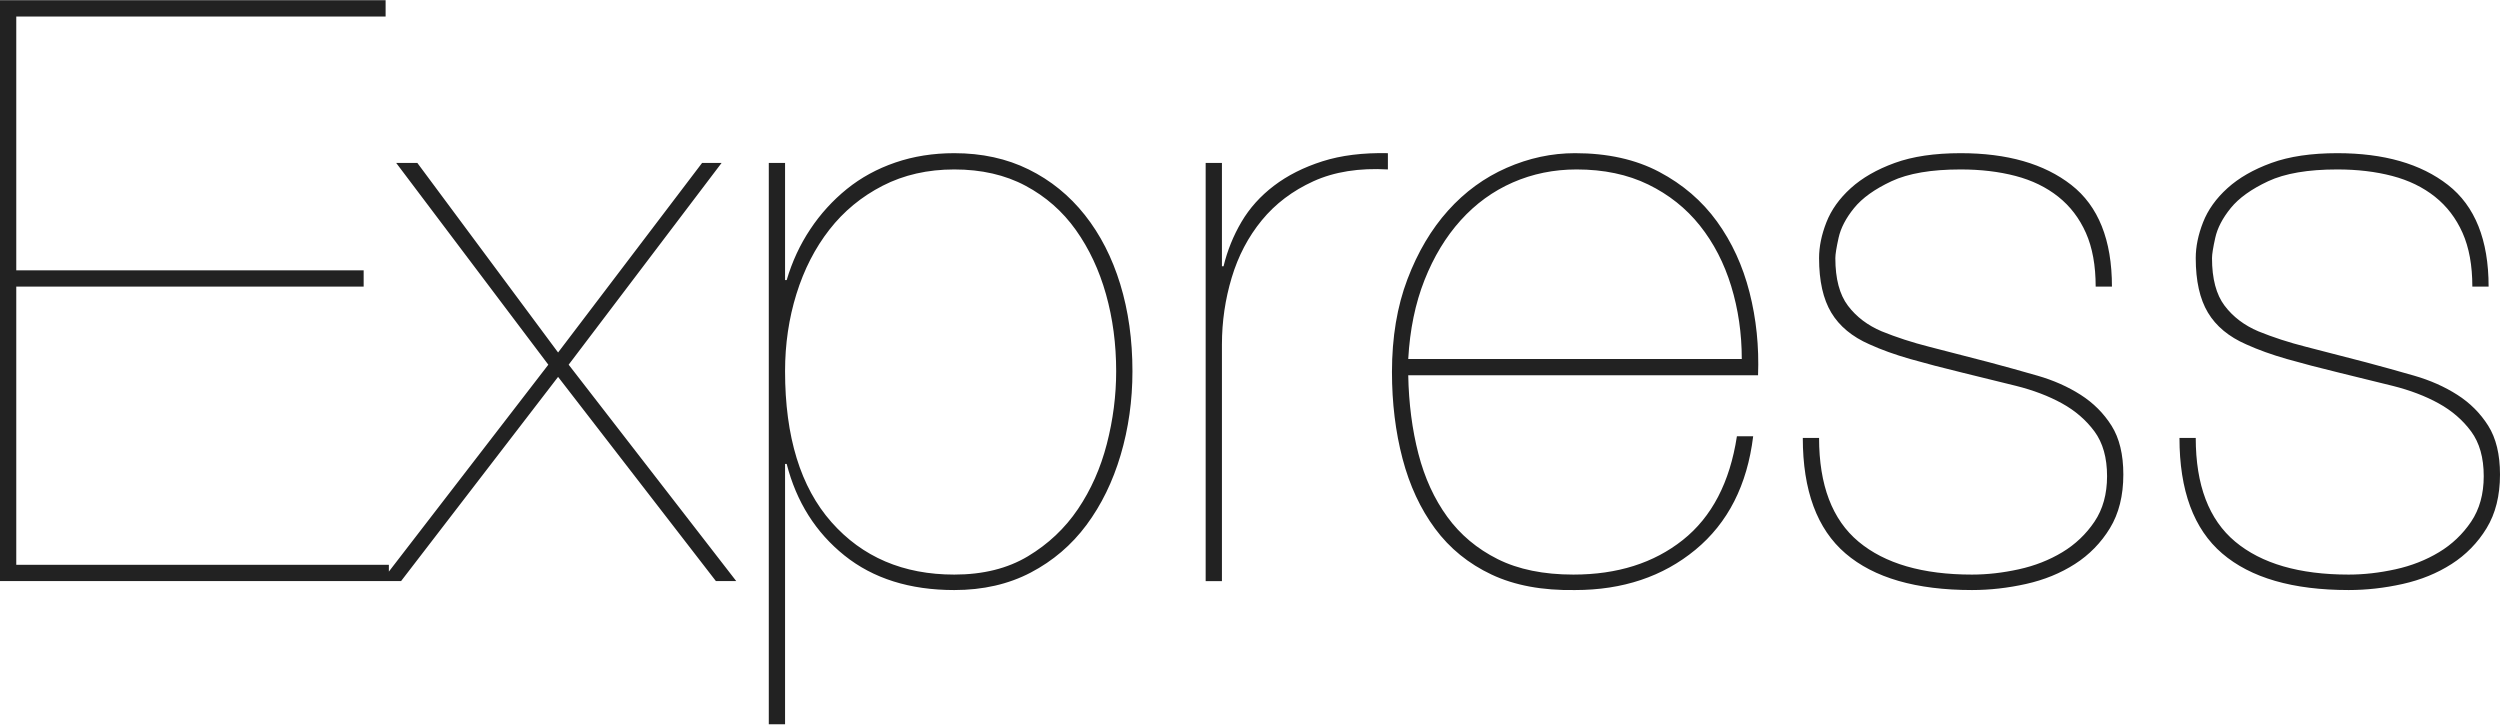
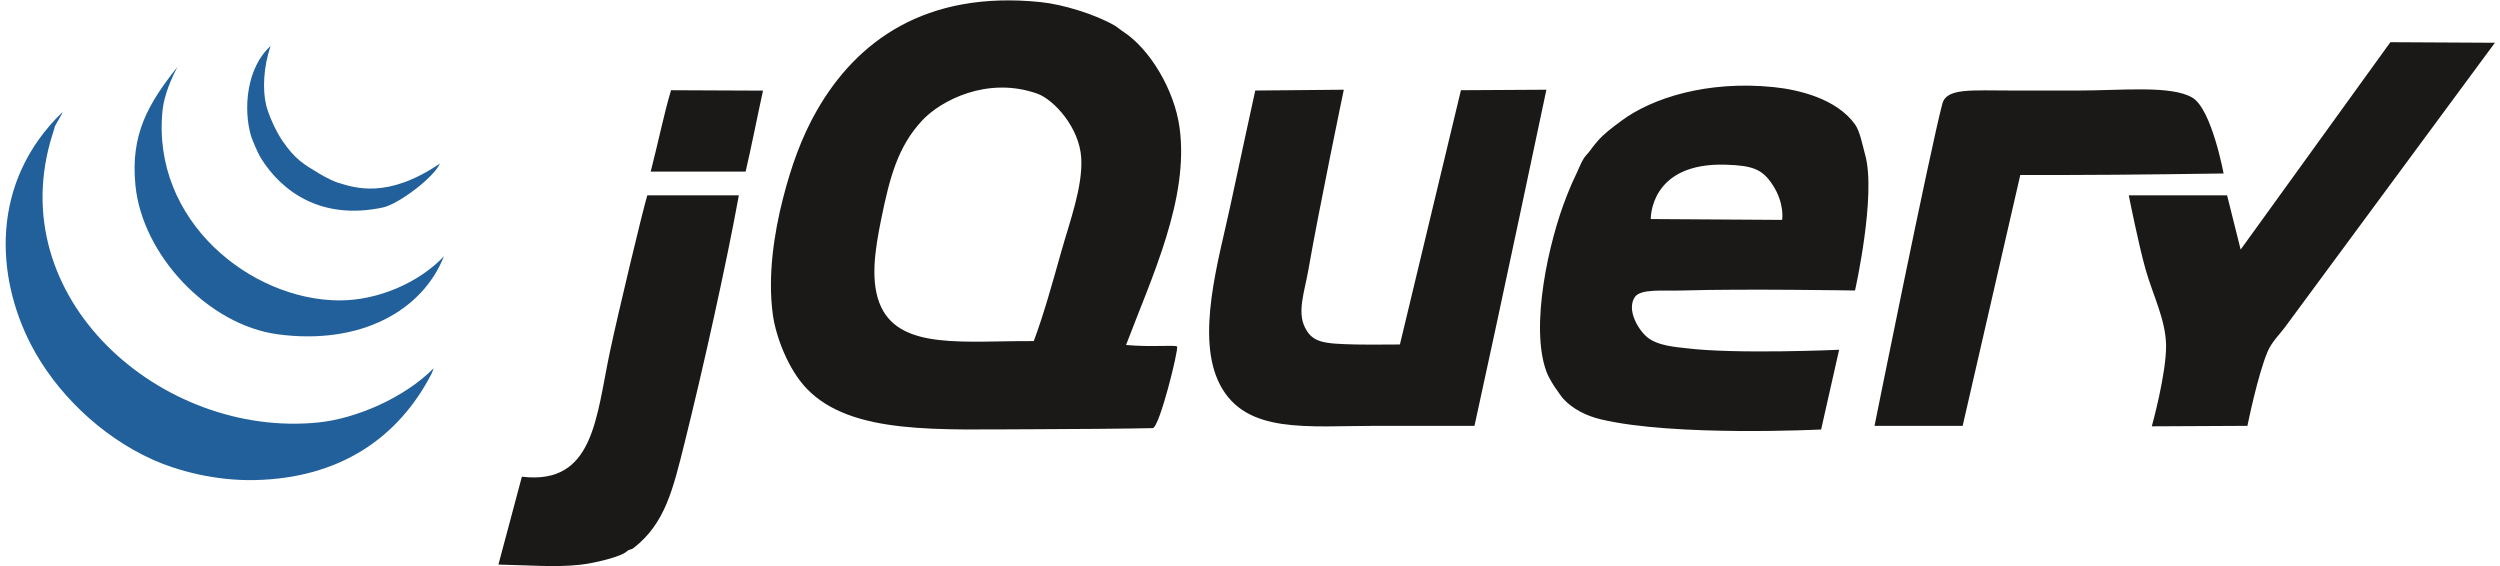
- <svg xmlns="http://www.w3.org/2000/svg" width="2500" height="728" viewBox="0 0 512 149">
-   <path d="M3.332 115.629V58.648h71.144v-3.333H3.332V3.332h75.642V0H0v118.961h79.64v-3.332H3.333zm140.455-82.307l-29.49 38.821-28.825-38.82H81.14l31.157 41.32L78.14 118.96h3.999l32.156-41.82 32.323 41.82h4.165l-34.322-44.319 31.323-41.32h-3.998zm16.994 114.963V94.97h.333c2 7.775 5.943 14.023 11.83 18.744 5.887 4.72 13.384 7.081 22.492 7.081 5.887 0 11.108-1.194 15.662-3.582s8.358-5.637 11.413-9.747c3.054-4.11 5.387-8.886 6.998-14.329 1.61-5.442 2.416-11.163 2.416-17.16 0-6.443-.834-12.386-2.5-17.828-1.666-5.443-4.082-10.164-7.247-14.162-3.166-3.999-6.998-7.11-11.497-9.33-4.498-2.222-9.58-3.333-15.245-3.333-4.332 0-8.358.639-12.079 1.916-3.721 1.278-7.025 3.082-9.913 5.415a36.674 36.674 0 0 0-7.498 8.247c-2.11 3.166-3.721 6.637-4.832 10.414h-.333V33.322h-3.332v114.963h3.332zm34.655-30.657c-10.44 0-18.827-3.582-25.158-10.746-6.331-7.164-9.497-17.467-9.497-30.907 0-5.554.778-10.83 2.333-15.828 1.555-4.998 3.804-9.386 6.747-13.162 2.944-3.777 6.582-6.776 10.913-8.997 4.332-2.222 9.22-3.333 14.662-3.333 5.554 0 10.414 1.111 14.579 3.333 4.165 2.221 7.609 5.248 10.33 9.08s4.776 8.22 6.165 13.162c1.388 4.943 2.082 10.191 2.082 15.745 0 4.999-.638 9.97-1.916 14.912-1.277 4.943-3.249 9.386-5.915 13.33-2.665 3.942-6.08 7.163-10.246 9.663-4.166 2.499-9.192 3.748-15.079 3.748zm54.816 1.333V70.477c0-4.665.666-9.22 2-13.662 1.332-4.443 3.387-8.359 6.164-11.746 2.777-3.388 6.303-6.054 10.58-7.998 4.276-1.944 9.358-2.749 15.245-2.416v-3.332c-5.11-.11-9.58.444-13.412 1.666-3.833 1.222-7.137 2.888-9.914 4.999-2.777 2.11-4.998 4.581-6.664 7.414a33.15 33.15 0 0 0-3.666 9.08h-.333v-21.16h-3.332v85.64h3.332zm38.154-42.153h71.643c.223-5.887-.36-11.551-1.749-16.994-1.388-5.443-3.61-10.275-6.664-14.495-3.055-4.221-6.998-7.609-11.83-10.164-4.832-2.555-10.58-3.832-17.244-3.832-4.777 0-9.442 1-13.996 3-4.554 1.999-8.553 4.914-11.996 8.746-3.443 3.832-6.22 8.525-8.33 14.08-2.11 5.553-3.166 11.884-3.166 18.993 0 6.331.722 12.246 2.166 17.744 1.444 5.498 3.665 10.275 6.664 14.329 3 4.054 6.86 7.192 11.58 9.413 4.72 2.222 10.413 3.277 17.078 3.166 9.774 0 17.994-2.75 24.658-8.247 6.665-5.499 10.608-13.246 11.83-23.243h-3.332c-1.444 9.442-5.138 16.523-11.08 21.243-5.943 4.721-13.412 7.081-22.41 7.081-6.109 0-11.274-1.055-15.495-3.165-4.22-2.11-7.664-4.999-10.33-8.664-2.665-3.666-4.637-7.97-5.914-12.913-1.278-4.942-1.972-10.302-2.083-16.078zm68.311-3.332h-68.31c.332-5.998 1.443-11.385 3.331-16.161 1.889-4.777 4.36-8.859 7.415-12.246 3.054-3.388 6.609-5.97 10.663-7.748 4.054-1.777 8.414-2.666 13.079-2.666 5.554 0 10.44 1.028 14.662 3.083 4.22 2.055 7.747 4.86 10.58 8.414 2.832 3.554 4.97 7.692 6.414 12.412 1.444 4.721 2.166 9.692 2.166 14.912zm72.477-14.828h3.332c0-9.553-2.777-16.495-8.33-20.827-5.555-4.332-13.108-6.498-22.66-6.498-5.332 0-9.83.667-13.496 2-3.665 1.332-6.664 3.054-8.997 5.164-2.332 2.11-3.998 4.443-4.998 6.998-1 2.555-1.5 4.999-1.5 7.331 0 4.665.833 8.386 2.5 11.163 1.666 2.777 4.276 4.943 7.83 6.498 2.444 1.11 5.22 2.11 8.331 3 3.11.888 6.72 1.832 10.83 2.831 3.665.89 7.275 1.778 10.83 2.666 3.554.889 6.692 2.083 9.413 3.582 2.722 1.5 4.943 3.416 6.665 5.749 1.721 2.332 2.582 5.387 2.582 9.163 0 3.666-.86 6.776-2.582 9.33a20.815 20.815 0 0 1-6.581 6.249c-2.666 1.61-5.638 2.776-8.914 3.498-3.277.722-6.47 1.083-9.58 1.083-10.108 0-17.856-2.249-23.243-6.747-5.387-4.499-8.08-11.58-8.08-21.244h-3.333c0 10.775 2.916 18.661 8.747 23.66 5.832 4.998 14.468 7.497 25.909 7.497 3.665 0 7.358-.417 11.08-1.25 3.72-.833 7.053-2.193 9.996-4.082a22.592 22.592 0 0 0 7.164-7.33c1.833-3 2.75-6.665 2.75-10.997 0-4.11-.806-7.442-2.416-9.997-1.611-2.554-3.721-4.665-6.332-6.331-2.61-1.666-5.553-2.971-8.83-3.915a516.08 516.08 0 0 0-9.914-2.75 1726.675 1726.675 0 0 0-12.246-3.165c-3.498-.889-6.747-1.944-9.746-3.166-2.888-1.222-5.193-2.971-6.915-5.248-1.722-2.277-2.582-5.526-2.582-9.747 0-.777.222-2.166.666-4.165.444-2 1.5-4.027 3.166-6.082 1.666-2.054 4.22-3.887 7.664-5.498 3.443-1.61 8.164-2.416 14.162-2.416 4.11 0 7.858.445 11.246 1.333 3.388.889 6.304 2.305 8.747 4.249 2.444 1.944 4.332 4.415 5.665 7.414 1.333 3 2 6.665 2 10.997zm77.141 0h3.332c0-9.553-2.776-16.495-8.33-20.827-5.554-4.332-13.107-6.498-22.66-6.498-5.331 0-9.83.667-13.495 2-3.666 1.332-6.665 3.054-8.997 5.164-2.333 2.11-3.999 4.443-4.999 6.998-1 2.555-1.499 4.999-1.499 7.331 0 4.665.833 8.386 2.5 11.163 1.665 2.777 4.276 4.943 7.83 6.498 2.444 1.11 5.22 2.11 8.33 3 3.11.888 6.72 1.832 10.83 2.831 3.666.89 7.276 1.778 10.83 2.666 3.555.889 6.692 2.083 9.414 3.582 2.721 1.5 4.943 3.416 6.664 5.749 1.722 2.332 2.583 5.387 2.583 9.163 0 3.666-.861 6.776-2.583 9.33a20.815 20.815 0 0 1-6.58 6.249c-2.667 1.61-5.638 2.776-8.915 3.498-3.276.722-6.47 1.083-9.58 1.083-10.108 0-17.855-2.249-23.242-6.747-5.388-4.499-8.081-11.58-8.081-21.244h-3.332c0 10.775 2.915 18.661 8.747 23.66 5.831 4.998 14.467 7.497 25.908 7.497 3.666 0 7.359-.417 11.08-1.25 3.72-.833 7.053-2.193 9.997-4.082a22.592 22.592 0 0 0 7.164-7.33c1.833-3 2.749-6.665 2.749-10.997 0-4.11-.805-7.442-2.416-9.997-1.61-2.554-3.72-4.665-6.331-6.331-2.61-1.666-5.554-2.971-8.83-3.915a516.071 516.071 0 0 0-9.914-2.75 1726.65 1726.65 0 0 0-12.246-3.165c-3.499-.889-6.748-1.944-9.747-3.166-2.888-1.222-5.193-2.971-6.914-5.248-1.722-2.277-2.583-5.526-2.583-9.747 0-.777.222-2.166.667-4.165.444-2 1.5-4.027 3.165-6.082 1.666-2.054 4.221-3.887 7.664-5.498 3.444-1.61 8.164-2.416 14.163-2.416 4.11 0 7.858.445 11.246 1.333 3.388.889 6.303 2.305 8.747 4.249 2.444 1.944 4.332 4.415 5.665 7.414 1.333 3 2 6.665 2 10.997z" fill="#222" />
+ <svg xmlns="http://www.w3.org/2000/svg" width="2500" height="566" viewBox="0 0 512 116">
+   <g fill="none" fill-rule="evenodd">
+     <path d="M489.718 8.646l21.42.118s-39.824 53.964-43.076 58.362c-1.056 1.424-2.66 2.96-3.474 4.864-2.057 4.786-4.169 15.285-4.169 15.285l-19.599.098s3.05-10.944 2.924-16.773c-.11-5.092-2.71-10.178-4.168-15.285-1.474-5.17-3.475-15.286-3.475-15.286h20.15l2.779 11.117 30.688-42.5" fill="#1A1918" />
+     <path d="M449.157 20.027c3.953 2.383 6.379 15.529 6.379 15.529s-20.684.305-31.94.305h-9.727l-11.812 51.414h-18.064s11.242-55.874 13.896-66.004c.86-3.28 5.892-2.717 14.389-2.717h13.569c8.762 0 19.003-1.119 23.31 1.473M365.06 45.067s.563-3.3-1.91-7.122c-2.113-3.258-4.064-4.016-9.623-4.19-15.695-.493-15.39 11.138-15.39 11.138l26.923.174zm17.022-13.32c2.3 8.297-2.084 27.792-2.084 27.792s-22.894-.382-35.434 0c-3.899.119-8.566-.424-9.727 1.39-1.633 2.542.597 6.455 2.487 8.108 2.175 1.903 6.412 2.12 7.935 2.313 10.178 1.293 31.48.334 31.48.334l-3.69 16.34s-30.103 1.51-45.16-2.084c-2.973-.708-5.76-2.139-7.643-4.168-.514-.555-.96-1.312-1.446-1.966-.388-.522-1.52-2.237-2.028-3.593-3.439-9.164.403-26.72 4.169-36.128.437-1.09.986-2.473 1.564-3.648.722-1.465 1.333-3.119 1.91-3.995.388-.604.869-.993 1.272-1.563.465-.674 1.006-1.327 1.507-1.91 1.39-1.612 2.967-2.752 4.864-4.168 6.273-4.698 17.626-8.345 31.265-6.949 5.135.528 12.89 2.362 16.675 7.643 1.014 1.41 1.515 4.21 2.084 6.253zM299.229 18.49l17.516-.103s-9.762 46.307-14.737 68.888h-20.15c-14.082 0-26.623 1.744-31.959-8.338-5.176-9.789-.236-25.887 2.084-36.824 1.64-7.74 5.094-23.56 5.094-23.56l18.148-.166s-5.128 24.63-7.262 36.928c-.764 4.405-2.34 8.553-.694 11.81 1.563 3.1 3.752 3.322 10.421 3.475 2.113.05 9.033 0 9.033 0l12.506-52.11M217.244 51.84c1.834-6.516 4.509-13.582 4.169-19.454-.368-6.28-5.634-11.998-9.032-13.2-10.234-3.613-19.815 1.438-23.623 5.558-4.926 5.336-6.594 11.569-8.338 20.15-1.298 6.37-2.362 13.095 0 18.063 4.182 8.783 17.224 6.865 31.266 6.949 2.084-5.586 3.807-11.86 5.558-18.066zm24.318-25.706c2 14.548-5.676 30.606-10.964 44.57 5.392.487 10.117-.075 10.457.327.354.521-3.614 16.668-4.997 16.71-4.279.111-18.459.229-24.372.229-19.295 0-37.345 1.257-46.55-8.337-3.738-3.898-6.323-10.583-6.949-15.286-1.042-7.851.264-16.495 2.085-23.622 1.647-6.435 3.758-12.507 6.948-18.066C175.328 8.507 189.432-1.998 213.075.427c4.586.472 11.172 2.48 15.286 4.863.284.167 1.279.959 1.507 1.098 5.559 3.537 10.624 11.978 11.694 19.746zM156.193 18.574c-1.167 5.315-2.334 11.34-3.564 16.592h-19.454c1.507-5.822 2.661-11.61 4.169-16.675 6.225 0 12.013.083 18.85.083M132.48 40.03h18.76c-2.453 13.576-7.31 35.475-11.117 50.719-2.383 9.54-3.974 16.501-10.422 21.538-.577.452-.91.237-1.39.695-1.188 1.133-6.684 2.447-9.726 2.779-4.947.536-10.54.07-16.62-.055 1.591-5.815 3.391-12.798 4.809-18.01 14.82 1.794 15.195-12.214 18.064-25.706 1.66-7.796 6.691-28.834 7.642-31.96" fill="#1A1918" />
+     <g fill="#21609B">
+       <path d="M88.708 75.464l-.402 1.042c-6.85 13.34-18.989 21.524-36.303 21.885-8.094.167-15.806-1.91-20.844-4.168C20.287 89.338 11.142 80.279 6.148 70.6c-7.164-13.875-8.456-33.176 6.44-47.592.23 0-1.807 3.126-1.577 3.126l-.41 1.334C-.133 61.074 32.938 89.874 65.086 86.58c7.726-.792 17.578-5.023 23.622-11.116" />
+       <path d="M69.254 61.568c8.088.055 16.536-3.725 21.539-9.032-4.377 11.11-17.05 18.251-34.044 15.98-14.23-1.904-27.785-16.223-29.181-30.571-1.021-10.442 2.618-16.674 8.615-24.234-2.084 3.954-2.863 7.003-3.057 8.948-2.278 22.588 18.044 38.79 36.128 38.909" />
+       <path d="M89.98 33.512c-1.257 2.884-8.496 8.33-11.693 9.011-12.659 2.697-20.766-3.306-25.013-10.137-.631-1.02-1.798-3.806-2.007-4.515-1.647-5.6-.89-14.07 4.023-18.454-1.48 4.169-1.696 9.011-.917 12.159.472 1.903 1.91 5.226 3.349 7.316 2.618 3.807 4.279 4.732 7.642 6.754 1.515.91 3.14 1.64 3.842 1.84 3.189.939 9.922 3.412 20.775-3.974" />
+     </g>
+   </g>
</svg>
